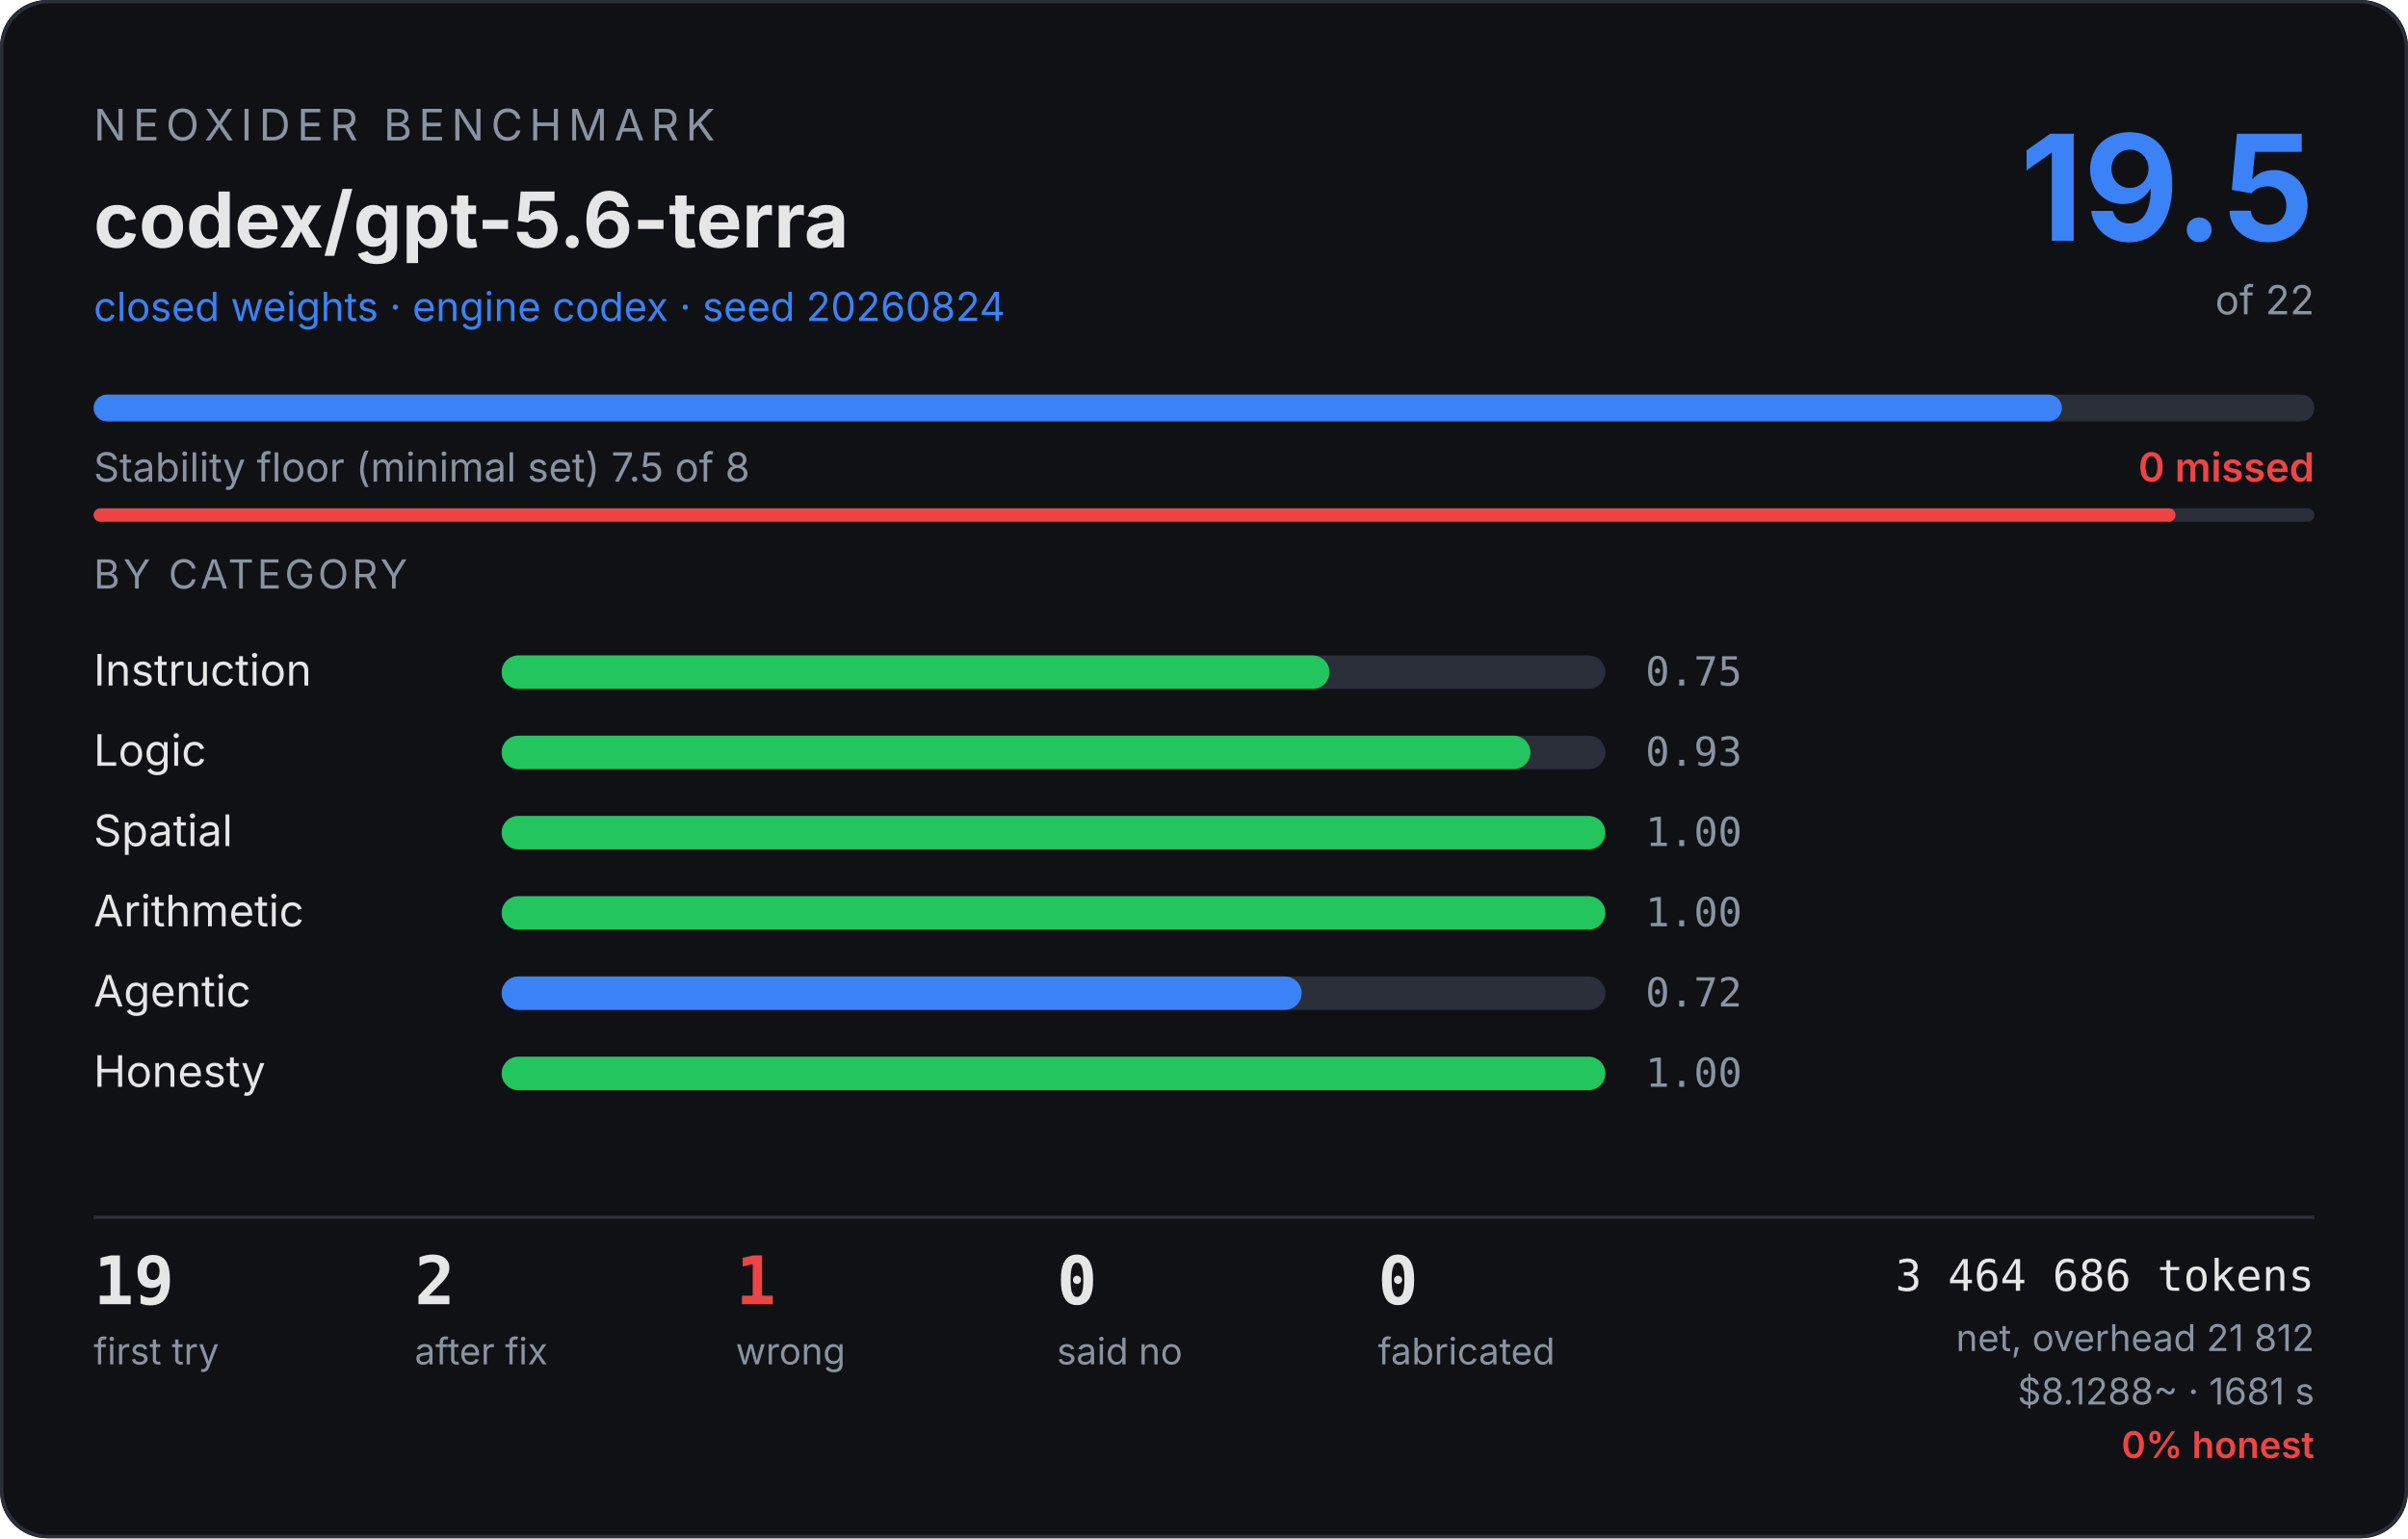
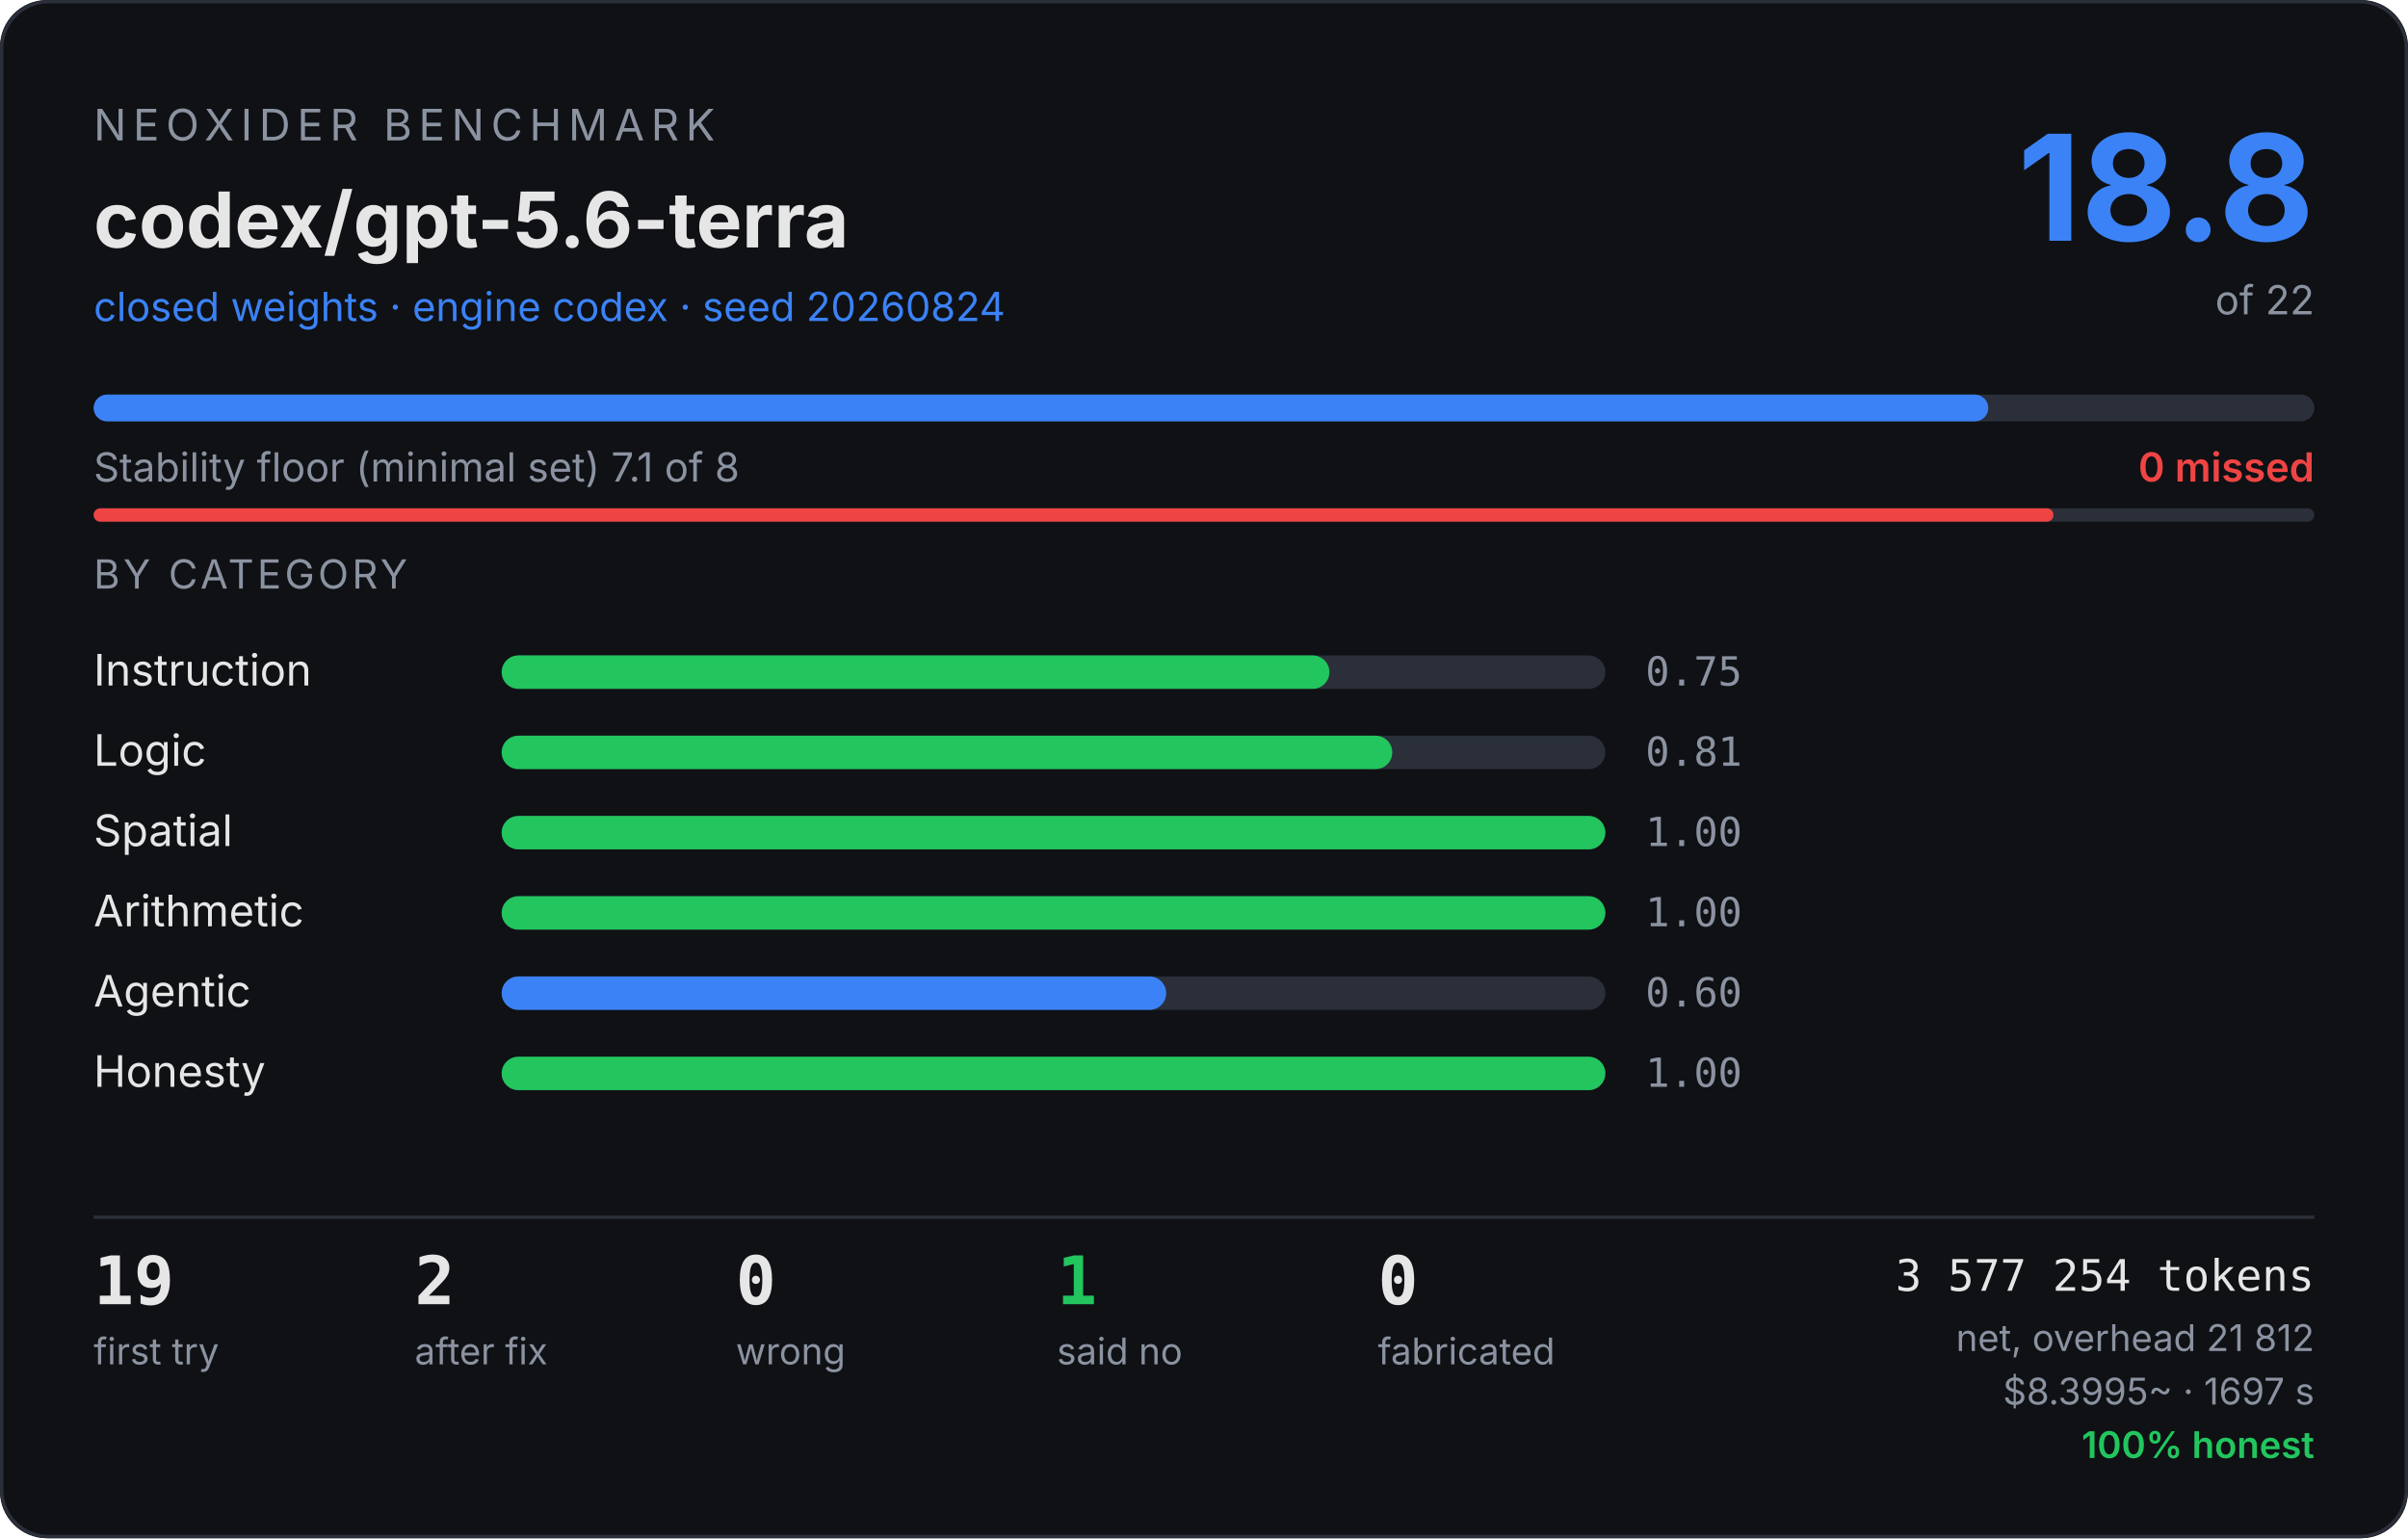
<svg xmlns="http://www.w3.org/2000/svg" width="720" height="460" viewBox="0 0 720 460" font-family="system-ui,-apple-system,Segoe UI,sans-serif">
  <rect width="720" height="460" rx="14" fill="#0f1115" />
  <rect x="0.5" y="0.5" width="719" height="459" rx="14" fill="none" stroke="#2a2f3a" />
  <text x="28" y="42" fill="#8b93a1" font-size="13" letter-spacing="2">NEOXIDER BENCHMARK</text>
  <text x="28" y="74" fill="#e6e6e6" font-size="23" font-weight="700">codex/gpt-5.6-terra</text>
  <text x="28" y="96" fill="#3b82f6" font-size="12">closed weights · engine codex · seed 20260824</text>
-   <text x="692" y="72" text-anchor="end" fill="#3b82f6" font-size="44" font-weight="700">19.5</text>
+   <text x="692" y="72" text-anchor="end" fill="#3b82f6" font-size="44" font-weight="700">18.8</text>
  <text x="692" y="94" text-anchor="end" fill="#8b93a1" font-size="12">of 22</text>
  <rect x="28" y="118" width="664" height="8" rx="4" fill="#2a2f3a" />
-   <rect x="28" y="118" width="588.5" height="8" rx="4" fill="#3b82f6" />
-   <text x="28" y="144" fill="#8b93a1" font-size="12">Stability floor (minimal set) 7.5 of 8</text>
+   <rect x="28" y="118" width="566.5" height="8" rx="4" fill="#3b82f6" />
+   <text x="28" y="144" fill="#8b93a1" font-size="12">Stability floor (minimal set) 7.1 of 8</text>
  <text x="692" y="144" text-anchor="end" fill="#ef4444" font-size="12" font-weight="600">0 missed</text>
  <rect x="28" y="152" width="664" height="4" rx="2" fill="#2a2f3a" />
-   <rect x="28" y="152" width="622.5" height="4" rx="2" fill="#ef4444" />
+   <rect x="28" y="152" width="586.0" height="4" rx="2" fill="#ef4444" />
  <text x="28" y="176" fill="#8b93a1" font-size="12" letter-spacing="1">BY CATEGORY</text>
  <text x="28" y="205" fill="#e6e6e6" font-size="13">Instruction</text>
  <rect x="150" y="196" width="330" height="10" rx="5" fill="#2a2f3a" />
  <rect x="150" y="196" width="247.5" height="10" rx="5" fill="#22c55e" />
  <text x="492" y="205" fill="#8b93a1" font-size="12" font-family="ui-monospace,Consolas,monospace">0.75</text>
  <text x="28" y="229" fill="#e6e6e6" font-size="13">Logic</text>
  <rect x="150" y="220" width="330" height="10" rx="5" fill="#2a2f3a" />
-   <rect x="150" y="220" width="307.6" height="10" rx="5" fill="#22c55e" />
-   <text x="492" y="229" fill="#8b93a1" font-size="12" font-family="ui-monospace,Consolas,monospace">0.93</text>
+   <rect x="150" y="220" width="266.3" height="10" rx="5" fill="#22c55e" />
+   <text x="492" y="229" fill="#8b93a1" font-size="12" font-family="ui-monospace,Consolas,monospace">0.81</text>
  <text x="28" y="253" fill="#e6e6e6" font-size="13">Spatial</text>
  <rect x="150" y="244" width="330" height="10" rx="5" fill="#2a2f3a" />
  <rect x="150" y="244" width="330.0" height="10" rx="5" fill="#22c55e" />
  <text x="492" y="253" fill="#8b93a1" font-size="12" font-family="ui-monospace,Consolas,monospace">1.00</text>
  <text x="28" y="277" fill="#e6e6e6" font-size="13">Arithmetic</text>
  <rect x="150" y="268" width="330" height="10" rx="5" fill="#2a2f3a" />
  <rect x="150" y="268" width="330.0" height="10" rx="5" fill="#22c55e" />
  <text x="492" y="277" fill="#8b93a1" font-size="12" font-family="ui-monospace,Consolas,monospace">1.00</text>
  <text x="28" y="301" fill="#e6e6e6" font-size="13">Agentic</text>
  <rect x="150" y="292" width="330" height="10" rx="5" fill="#2a2f3a" />
-   <rect x="150" y="292" width="239.2" height="10" rx="5" fill="#3b82f6" />
-   <text x="492" y="301" fill="#8b93a1" font-size="12" font-family="ui-monospace,Consolas,monospace">0.72</text>
+   <rect x="150" y="292" width="198.7" height="10" rx="5" fill="#3b82f6" />
+   <text x="492" y="301" fill="#8b93a1" font-size="12" font-family="ui-monospace,Consolas,monospace">0.60</text>
  <text x="28" y="325" fill="#e6e6e6" font-size="13">Honesty</text>
  <rect x="150" y="316" width="330" height="10" rx="5" fill="#2a2f3a" />
  <rect x="150" y="316" width="330.0" height="10" rx="5" fill="#22c55e" />
  <text x="492" y="325" fill="#8b93a1" font-size="12" font-family="ui-monospace,Consolas,monospace">1.00</text>
  <line x1="28" y1="364" x2="692" y2="364" stroke="#2a2f3a" />
  <text x="28" y="390" fill="#e6e6e6" font-size="20" font-weight="700" font-family="ui-monospace,Consolas,monospace">19</text>
  <text x="28" y="408" fill="#8b93a1" font-size="11">first try</text>
  <text x="124" y="390" fill="#e6e6e6" font-size="20" font-weight="700" font-family="ui-monospace,Consolas,monospace">2</text>
  <text x="124" y="408" fill="#8b93a1" font-size="11">after fix</text>
-   <text x="220" y="390" fill="#ef4444" font-size="20" font-weight="700" font-family="ui-monospace,Consolas,monospace">1</text>
+   <text x="220" y="390" fill="#e6e6e6" font-size="20" font-weight="700" font-family="ui-monospace,Consolas,monospace">0</text>
  <text x="220" y="408" fill="#8b93a1" font-size="11">wrong</text>
-   <text x="316" y="390" fill="#e6e6e6" font-size="20" font-weight="700" font-family="ui-monospace,Consolas,monospace">0</text>
+   <text x="316" y="390" fill="#22c55e" font-size="20" font-weight="700" font-family="ui-monospace,Consolas,monospace">1</text>
  <text x="316" y="408" fill="#8b93a1" font-size="11">said no</text>
  <text x="412" y="390" fill="#e6e6e6" font-size="20" font-weight="700" font-family="ui-monospace,Consolas,monospace">0</text>
  <text x="412" y="408" fill="#8b93a1" font-size="11">fabricated</text>
-   <text x="692" y="386" text-anchor="end" fill="#e6e6e6" font-size="13" font-family="ui-monospace,Consolas,monospace">3 464 686 tokens</text>
+   <text x="692" y="386" text-anchor="end" fill="#e6e6e6" font-size="13" font-family="ui-monospace,Consolas,monospace">3 577 254 tokens</text>
  <text x="692" y="404" text-anchor="end" fill="#8b93a1" font-size="11">net, overhead 21 812</text>
-   <text x="692" y="420" text-anchor="end" fill="#8b93a1" font-size="11">$8.1288~ · 1681 s</text>
-   <text x="692" y="436" text-anchor="end" fill="#ef4444" font-size="11" font-weight="600">0% honest</text>
+   <text x="692" y="420" text-anchor="end" fill="#8b93a1" font-size="11">$8.3995~ · 1697 s</text>
+   <text x="692" y="436" text-anchor="end" fill="#22c55e" font-size="11" font-weight="600">100% honest</text>
</svg>
